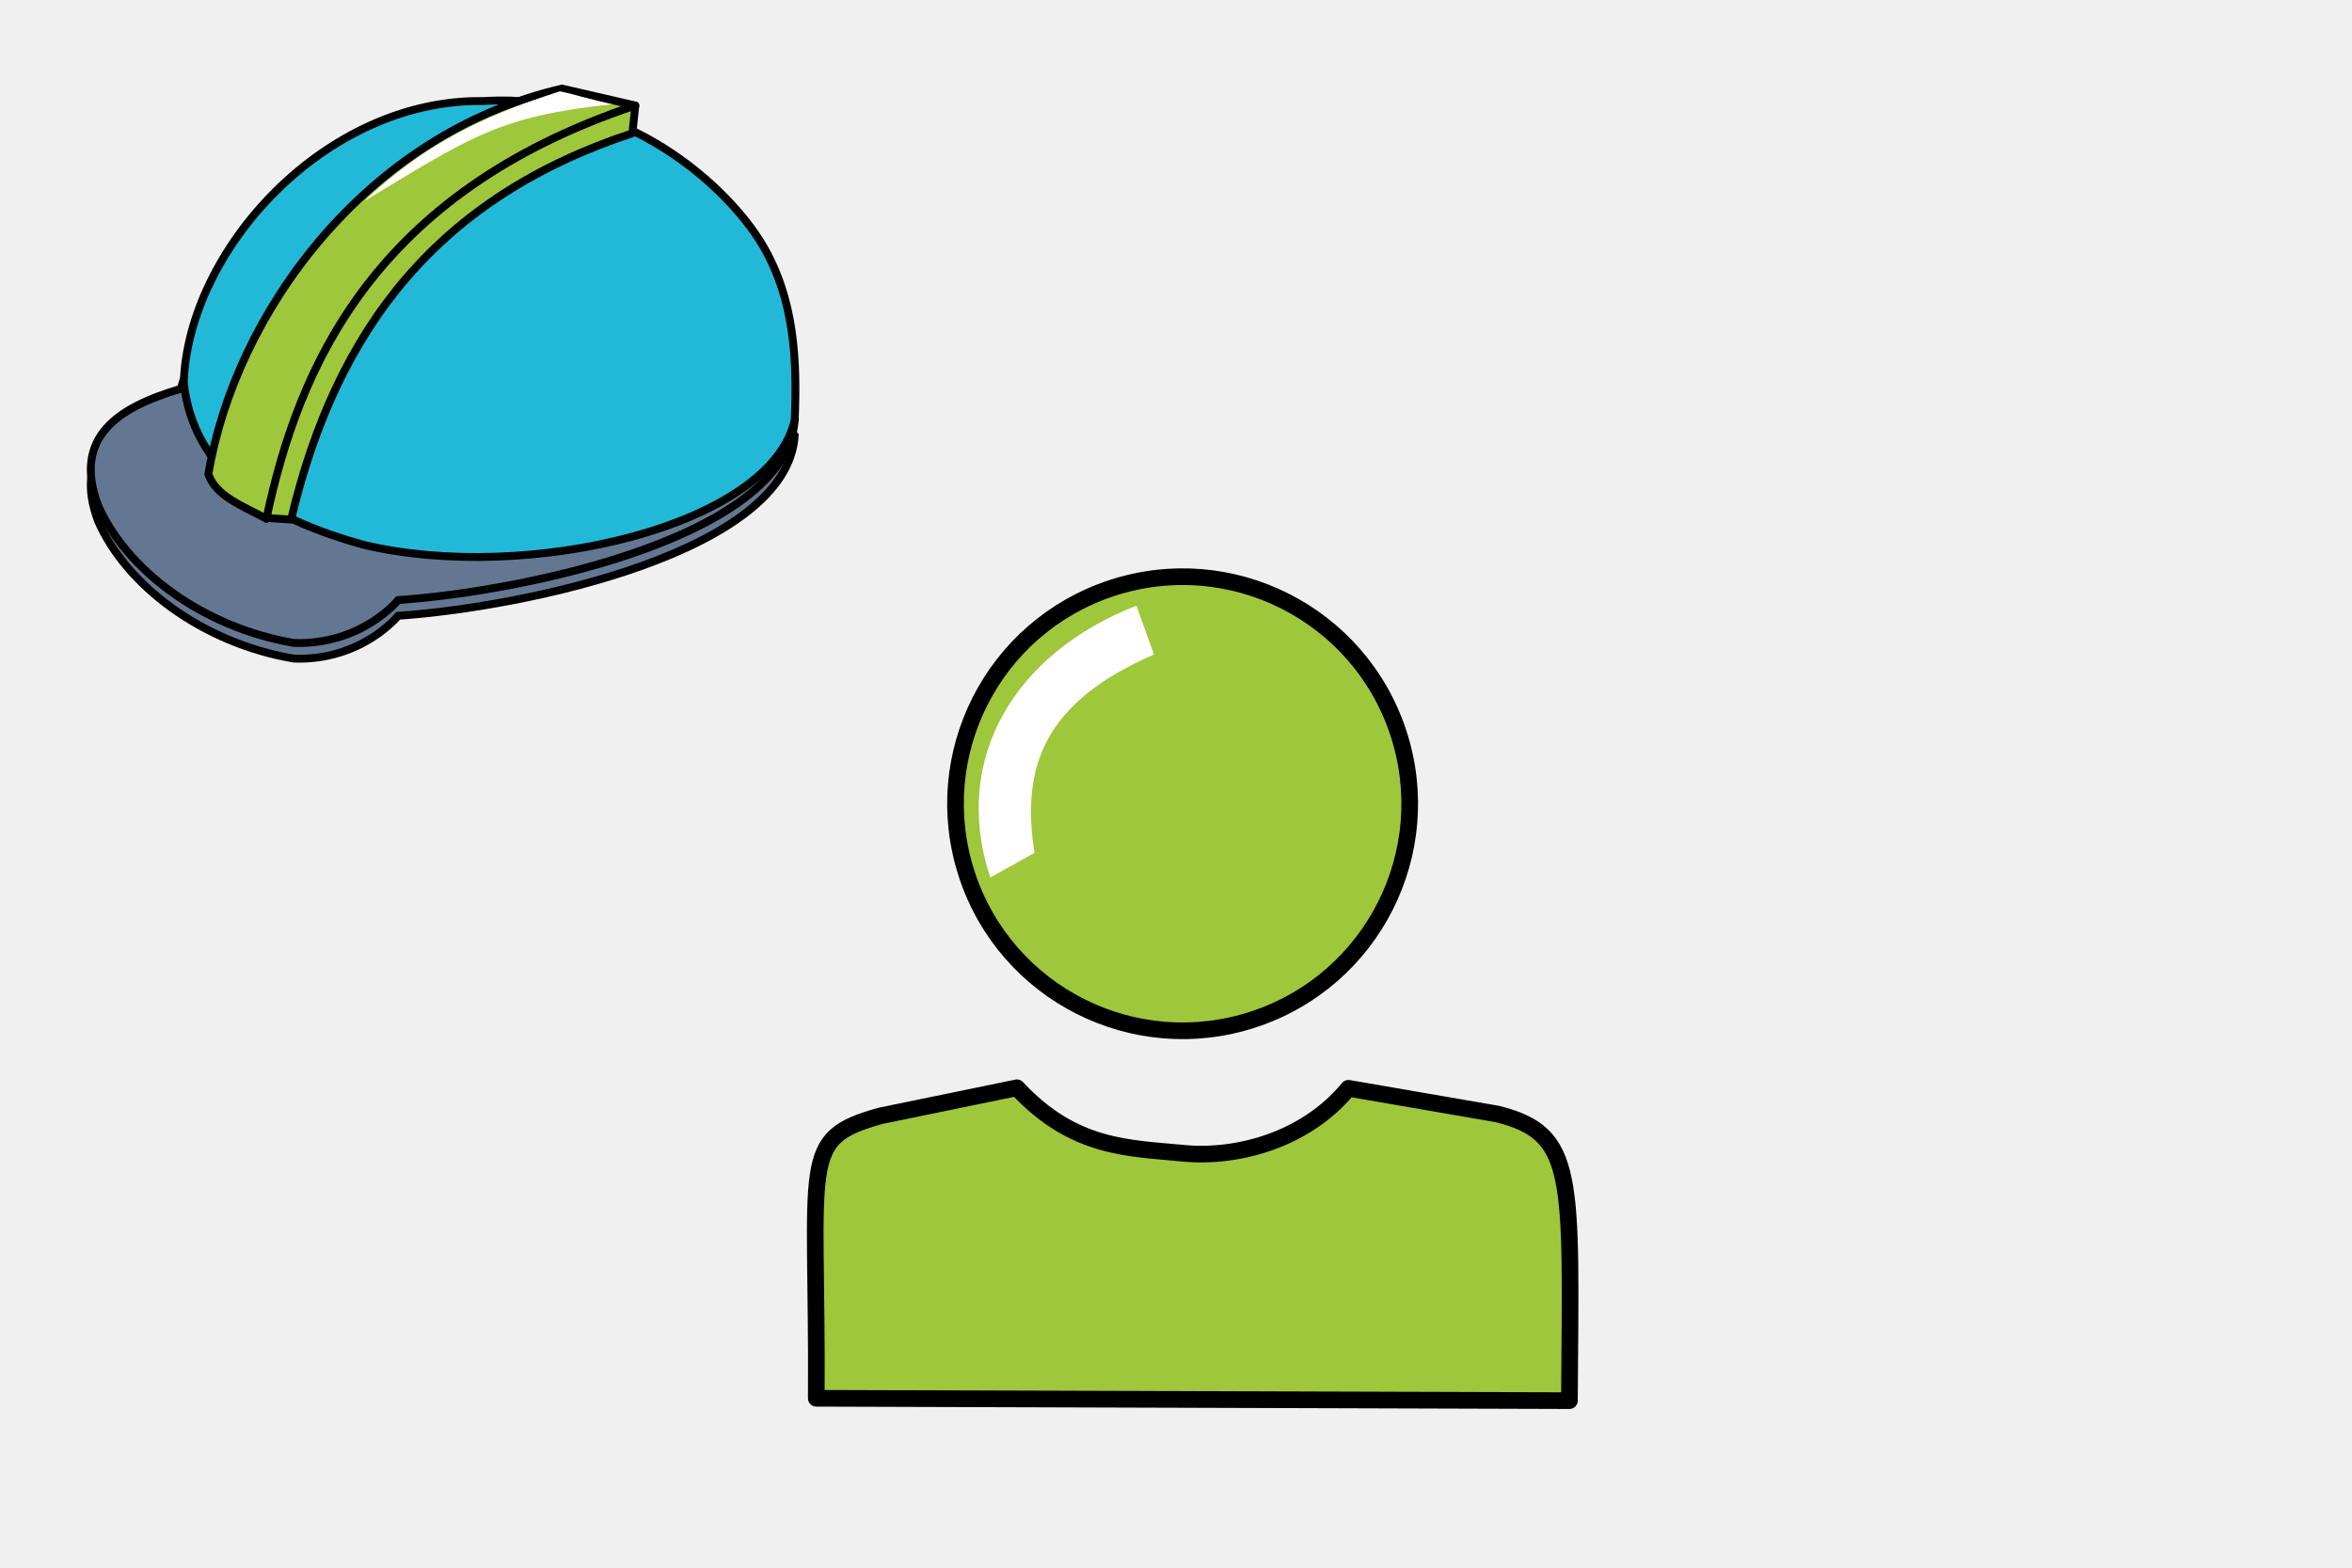
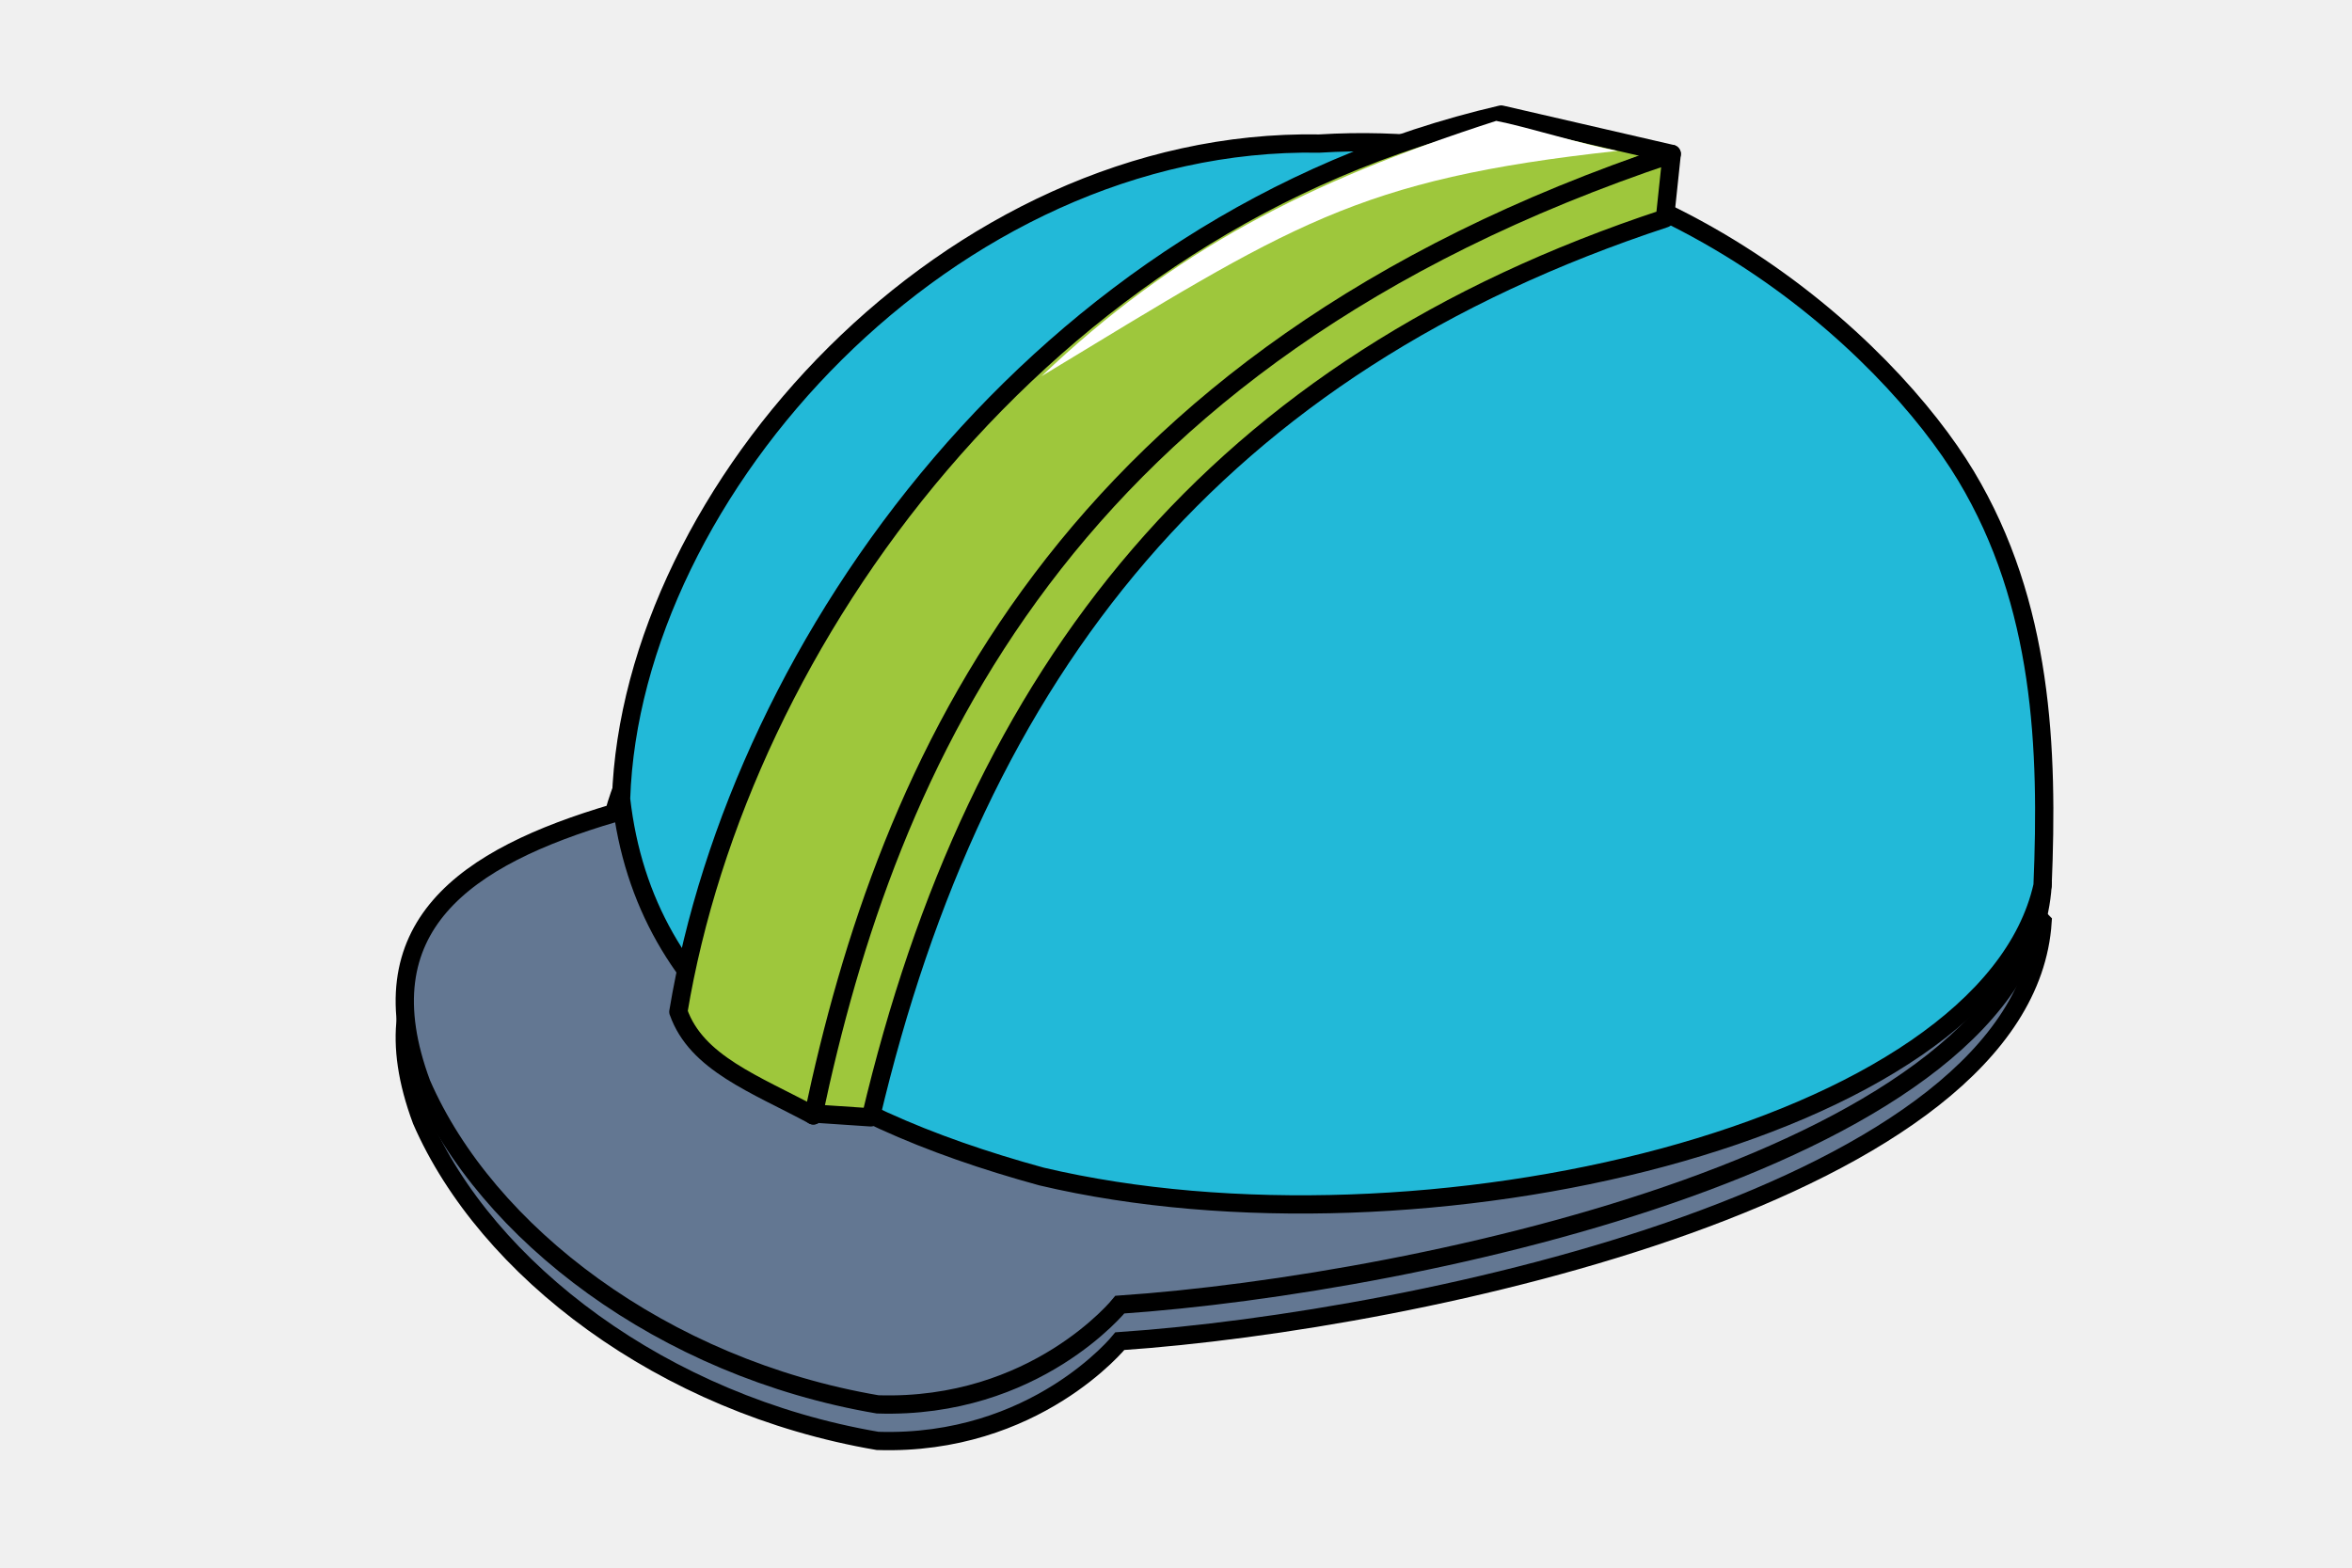
<svg xmlns="http://www.w3.org/2000/svg" width="300" height="200" viewBox="0 0 79.375 52.917" version="1.1" id="svg8">
  <defs id="defs2">
    <clipPath clipPathUnits="userSpaceOnUse" id="clipPath8857">
      <rect style="opacity:1;fill:#637792;fill-opacity:1;fill-rule:nonzero;stroke:none;stroke-width:0.6;stroke-linecap:round;stroke-linejoin:round;stroke-miterlimit:4;stroke-dasharray:none;stroke-opacity:1" id="rect8859" width="45.121" height="26.553" x="27.12" y="255.564" />
    </clipPath>
  </defs>
  <g id="layer1" transform="translate(0,-244.0833)">
-     <g style="stroke:#000000;stroke-width:0.198;stroke-miterlimit:4;stroke-dasharray:none" id="g3763" transform="matrix(2.838938,0,0,2.838938,-4.642889,-442.969)">
-       <g style="stroke:#000000;stroke-width:0.198;stroke-miterlimit:4;stroke-dasharray:none" id="g3739">
-         <path style="opacity:1;fill:#9ec73c;fill-opacity:1;fill-rule:nonzero;stroke:#000000;stroke-width:0.198;stroke-linecap:round;stroke-linejoin:round;stroke-miterlimit:4;stroke-dasharray:none;stroke-opacity:1" id="path3703" d="m 13.128,252.405 a 2.699,2.699 0 0 1 1.725,-3.403 2.699,2.699 0 0 1 3.405,1.722 2.699,2.699 0 0 1 -1.719,3.406 2.699,2.699 0 0 1 -3.408,-1.715" />
-         <path style="opacity:1;fill:#9ec73c;fill-opacity:1;fill-rule:nonzero;stroke:#000000;stroke-width:0.198;stroke-linecap:round;stroke-linejoin:round;stroke-miterlimit:4;stroke-dasharray:none;stroke-opacity:1" d="m 12.101,255.278 1.623,-0.334 c 0.678,0.729 1.335,0.715 1.973,0.778 0.638,0.063 1.456,-0.152 1.968,-0.772 l 1.772,0.306 c 0.938,0.236 0.873,0.729 0.855,3.408 l -8.953,-0.028 c 0.017,-2.858 -0.214,-3.086 0.762,-3.358 z" id="rect3705" />
-         <path style="opacity:1;fill:#ffffff;fill-opacity:1;fill-rule:nonzero;stroke:none;stroke-width:0.198;stroke-linecap:round;stroke-linejoin:round;stroke-miterlimit:4;stroke-dasharray:none;stroke-opacity:1" d="m 13.404,252.434 c -0.463,-1.416 0.305,-2.663 1.741,-3.222 l 0.208,0.58 c -1.296,0.566 -1.583,1.317 -1.42,2.359 l -0.526,0.293" id="path3703-5" />
-       </g>
-     </g>
-     <g id="g7476">
+     <g id="g7476" transform="matrix(2.326637,0,0,2.326637,6.532132,-326.8999)">
      <path id="path3415-0" d="m 6.098,257.738 c -2.161,0.638 -3.64,1.648 -2.791,3.927 0.941,2.163 3.499,4.12 6.615,4.651 2.291,0.074 3.514,-1.447 3.514,-1.447 4.352,-0.298 13.129,-2.171 13.384,-6.083 -4.079,-4.16 -0.601,-5.444 -3.979,-5.7 -1.826,-1.29 -8.249,-0.882 -9.715,-0.207 -2.861,1.23 -6.255,2.061 -7.028,4.858 z" style="fill:#637792;stroke:#000000;stroke-width:0.265px;stroke-linecap:butt;stroke-linejoin:miter;stroke-opacity:1" />
      <path id="path3415" d="m 6.098,257.208 c -2.161,0.638 -3.64,1.648 -2.791,3.927 0.941,2.163 3.499,4.12 6.615,4.651 2.291,0.074 3.514,-1.447 3.514,-1.447 4.352,-0.298 13.129,-2.171 13.384,-6.083 -4.079,-4.16 -0.601,-5.444 -3.979,-5.7 -1.826,-1.29 -8.249,-0.882 -9.715,-0.207 -2.861,1.23 -6.255,2.061 -7.028,4.858 z" style="fill:#637792;stroke:#000000;stroke-width:0.265px;stroke-linecap:butt;stroke-linejoin:miter;stroke-opacity:1" />
      <path id="path3417" d="m 6.201,257.002 c 0.343,3.032 2.814,4.578 6.098,5.478 5.491,1.297 13.72,-0.628 14.521,-4.222 0.083,-1.985 0.007,-4.081 -1.111,-5.943 -1.119,-1.861 -4.518,-5.119 -9.379,-4.821 -5.365,-0.091 -9.981,5.037 -10.129,9.508 z" style="fill:#22b9d8;stroke:#000000;stroke-width:0.265px;stroke-linecap:butt;stroke-linejoin:miter;stroke-opacity:1" />
      <path id="path3419" d="m 7.033,260.092 c 0.262,0.744 1.114,1.047 1.957,1.501 1.636,-5.663 5.299,-11.488 12.451,-13.949 l -2.474,-0.571 c -6.669,1.549 -11.04,7.633 -11.935,13.018 z" style="fill:#9ec73c;stroke:#000000;stroke-width:0.265px;stroke-linecap:butt;stroke-linejoin:round;stroke-opacity:1" />
      <path id="path3421" d="m 9.033,261.569 0.79,0.053 c 1.54,-6.52 5.018,-10.901 11.519,-13.041 l 0.099,-0.936 c -8.849,2.955 -11.374,8.852 -12.451,13.949 z" style="fill:#9ec73c;stroke:#000000;stroke-width:0.265px;stroke-linecap:butt;stroke-linejoin:round;stroke-opacity:1" />
      <path id="path7453" d="m 18.895,247.165 c 0.423,0.08 1.284,0.351 1.762,0.435 -3.812,0.414 -4.736,1.077 -8.358,3.27 1.919,-1.824 3.845,-2.819 6.596,-3.705 z" style="fill:#ffffff;stroke:none;stroke-width:0.265px;stroke-linecap:butt;stroke-linejoin:miter;stroke-opacity:1" />
    </g>
  </g>
</svg>
